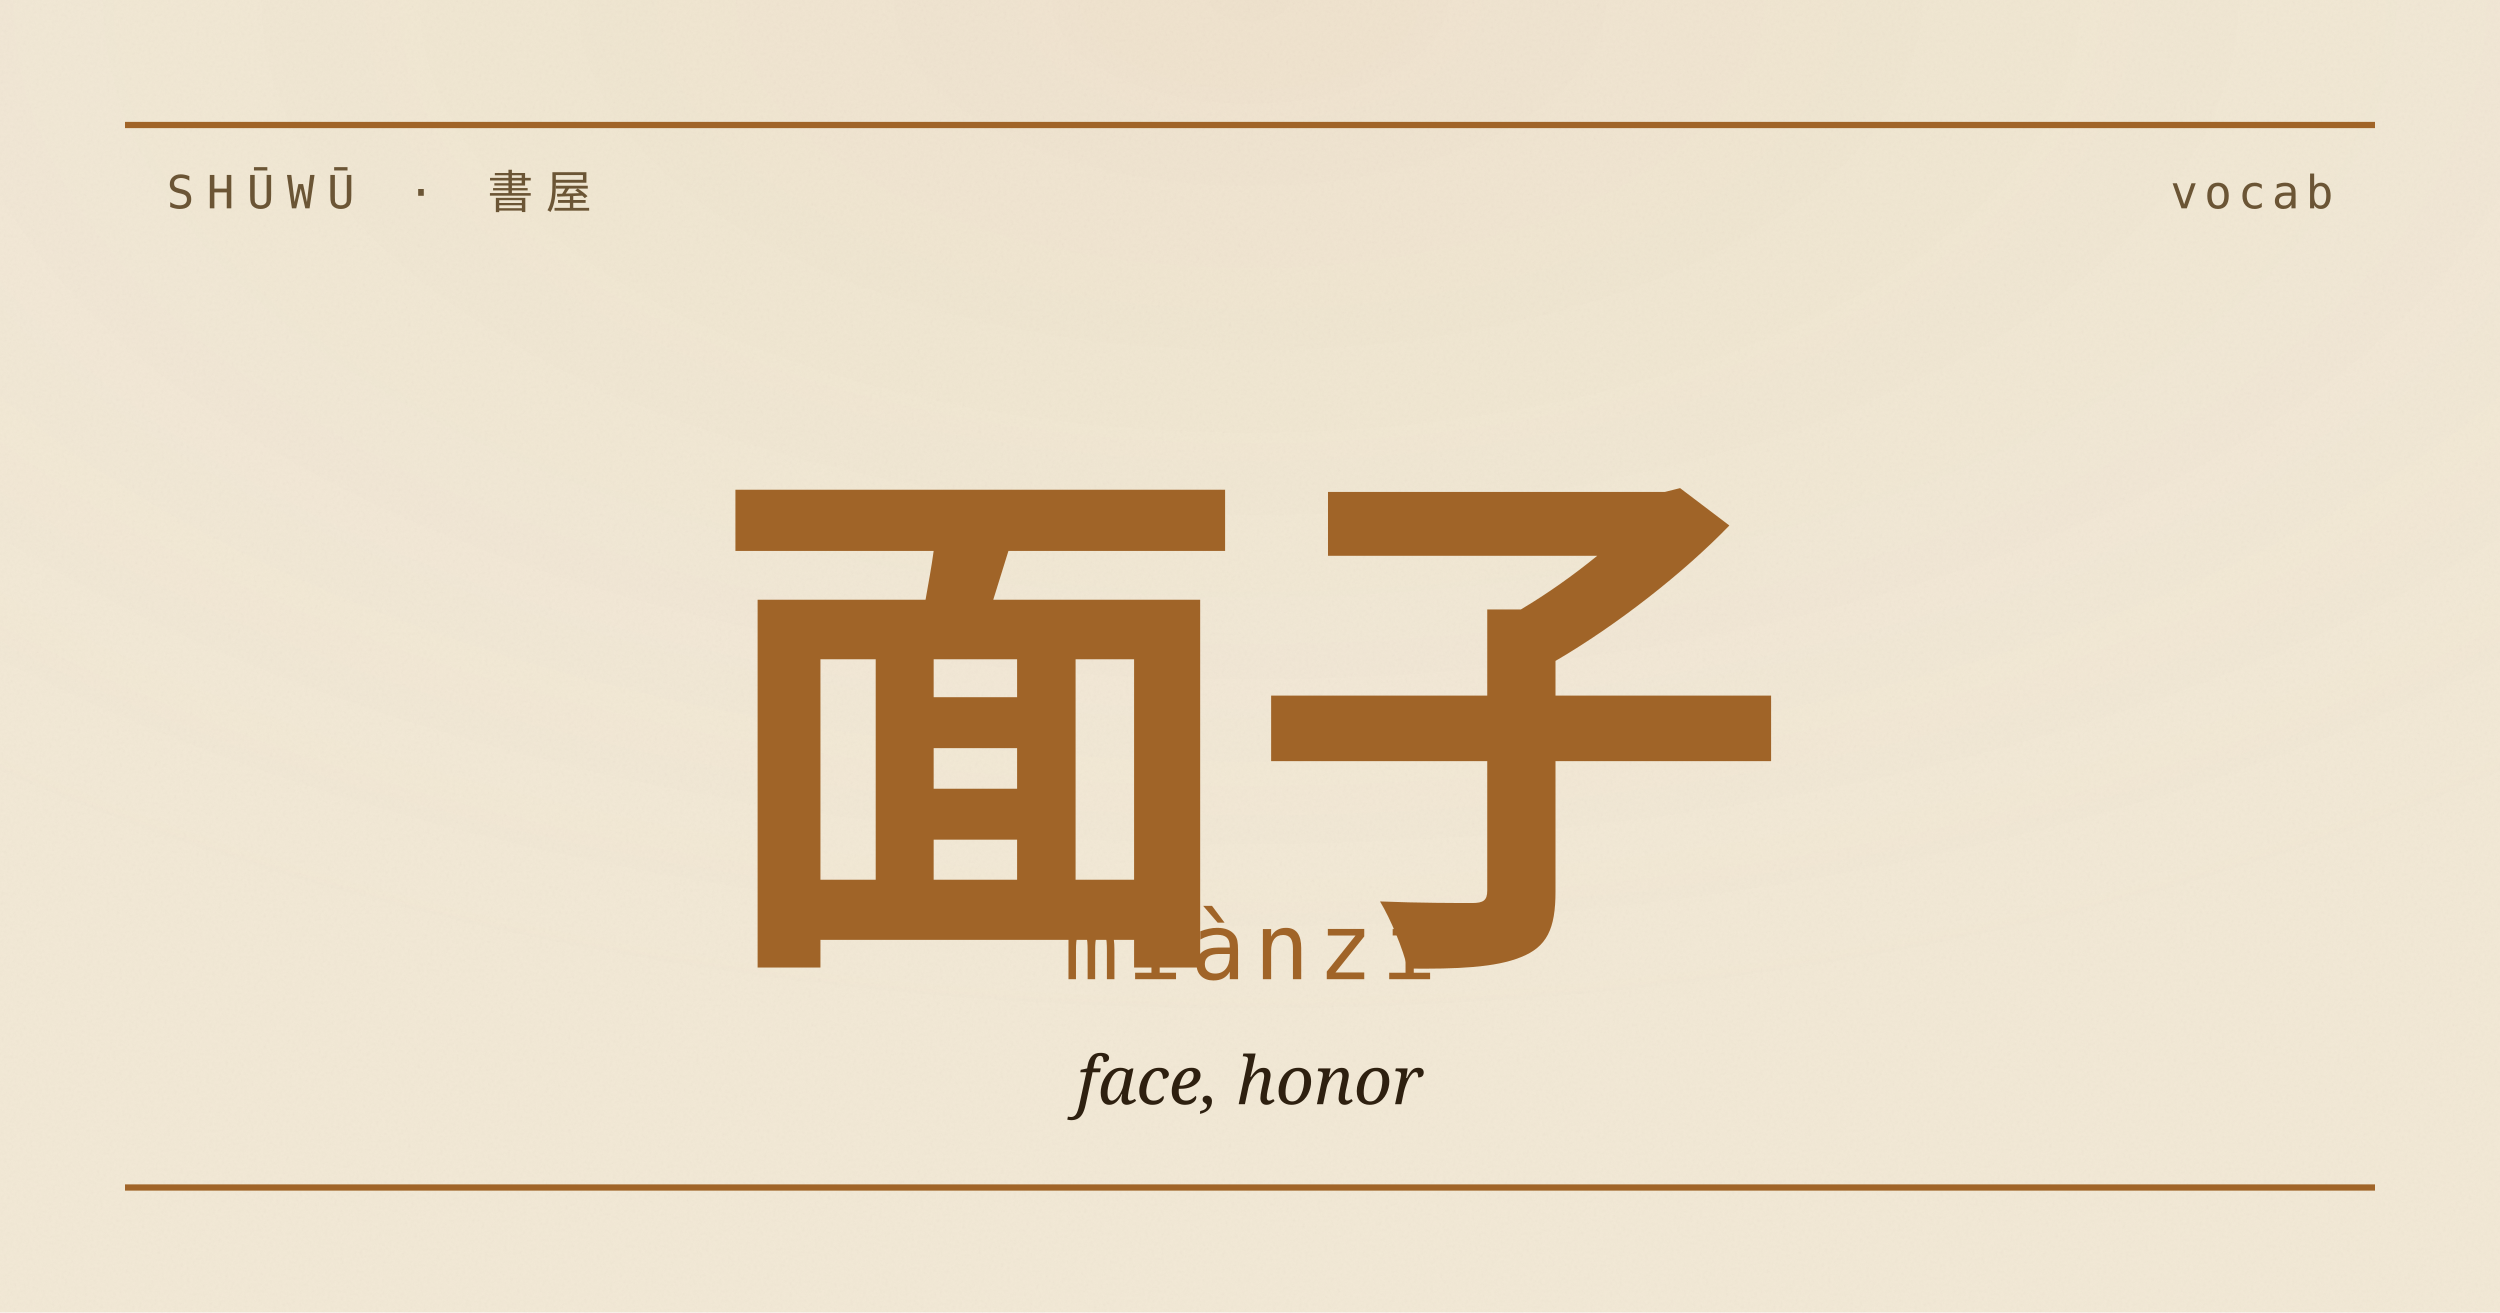
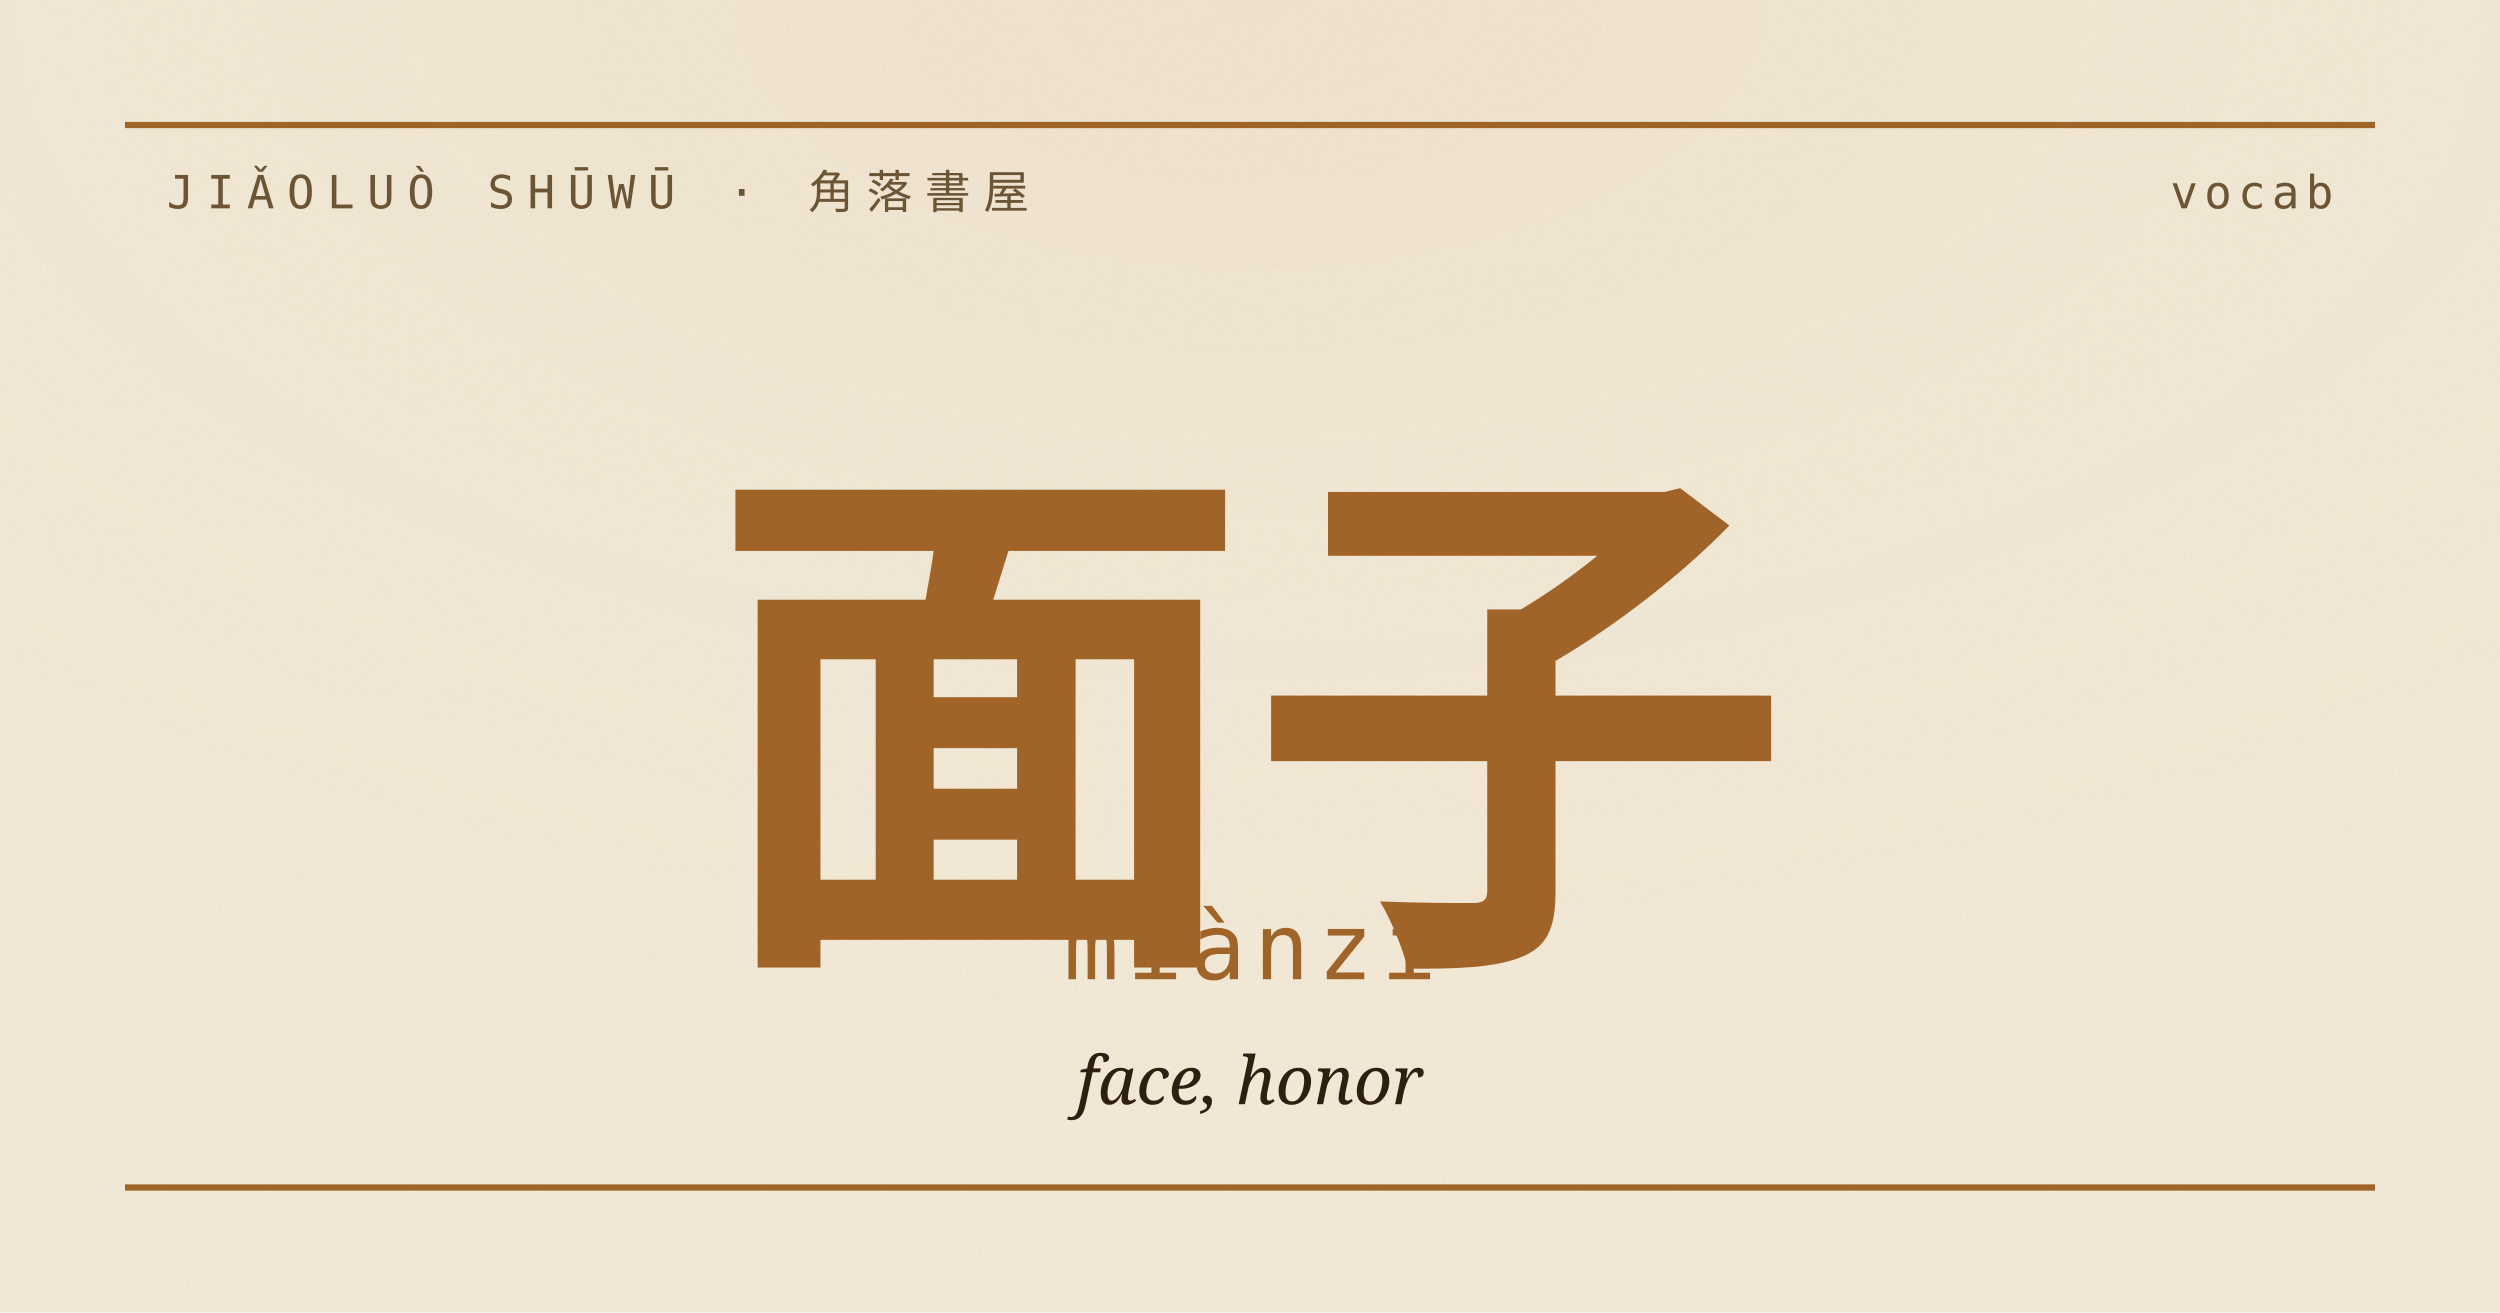
<svg xmlns="http://www.w3.org/2000/svg" viewBox="0 0 1200 630" width="1200" height="630">
  <defs>
    <filter id="paper">
      <feTurbulence type="fractalNoise" baseFrequency="0.65" numOctaves="5" stitchTiles="stitch" />
      <feColorMatrix type="saturate" values="0" />
    </filter>
    <radialGradient id="vignette" cx="50%" cy="0%" r="80%">
      <stop offset="0%" stop-color="#a06428" stop-opacity="0.05" />
      <stop offset="100%" stop-color="#f2e8d5" stop-opacity="0" />
    </radialGradient>
  </defs>
  <rect width="1200" height="630" fill="#f2e8d5" />
  <rect width="1200" height="630" fill="url(#vignette)" />
  <rect width="1200" height="630" filter="url(#paper)" opacity="0.06" />
  <line x1="60" y1="60" x2="1140" y2="60" stroke="#a06428" stroke-width="3" />
  <line x1="60" y1="570" x2="1140" y2="570" stroke="#a06428" stroke-width="3" />
-   <text x="80" y="100" font-family="Inconsolata, monospace" font-size="22" letter-spacing="6" fill="#6b5535" text-transform="uppercase">SHŪWŪ · 書屋</text>
+   <text x="80" y="100" font-family="Inconsolata, monospace" font-size="22" letter-spacing="6" fill="#6b5535" text-transform="uppercase">JIǍOLUÒ SHŪWŪ · 角落書屋</text>
  <text x="1120" y="100" font-family="Inconsolata, monospace" font-size="22" letter-spacing="3" fill="#6b5535" text-anchor="end">vocab</text>
  <text x="600" y="350" font-family="Noto Serif SC, serif" font-size="260" font-weight="700" fill="#a06428" text-anchor="middle" dominant-baseline="middle">面子</text>
  <text x="600" y="470" font-family="Inconsolata, monospace" font-size="44" letter-spacing="4" fill="#a06428" text-anchor="middle">miànzi</text>
  <text x="600" y="530" font-family="Cormorant Garamond, Georgia, serif" font-style="italic" font-size="32" fill="#2e2010" text-anchor="middle">face, honor</text>
</svg>
